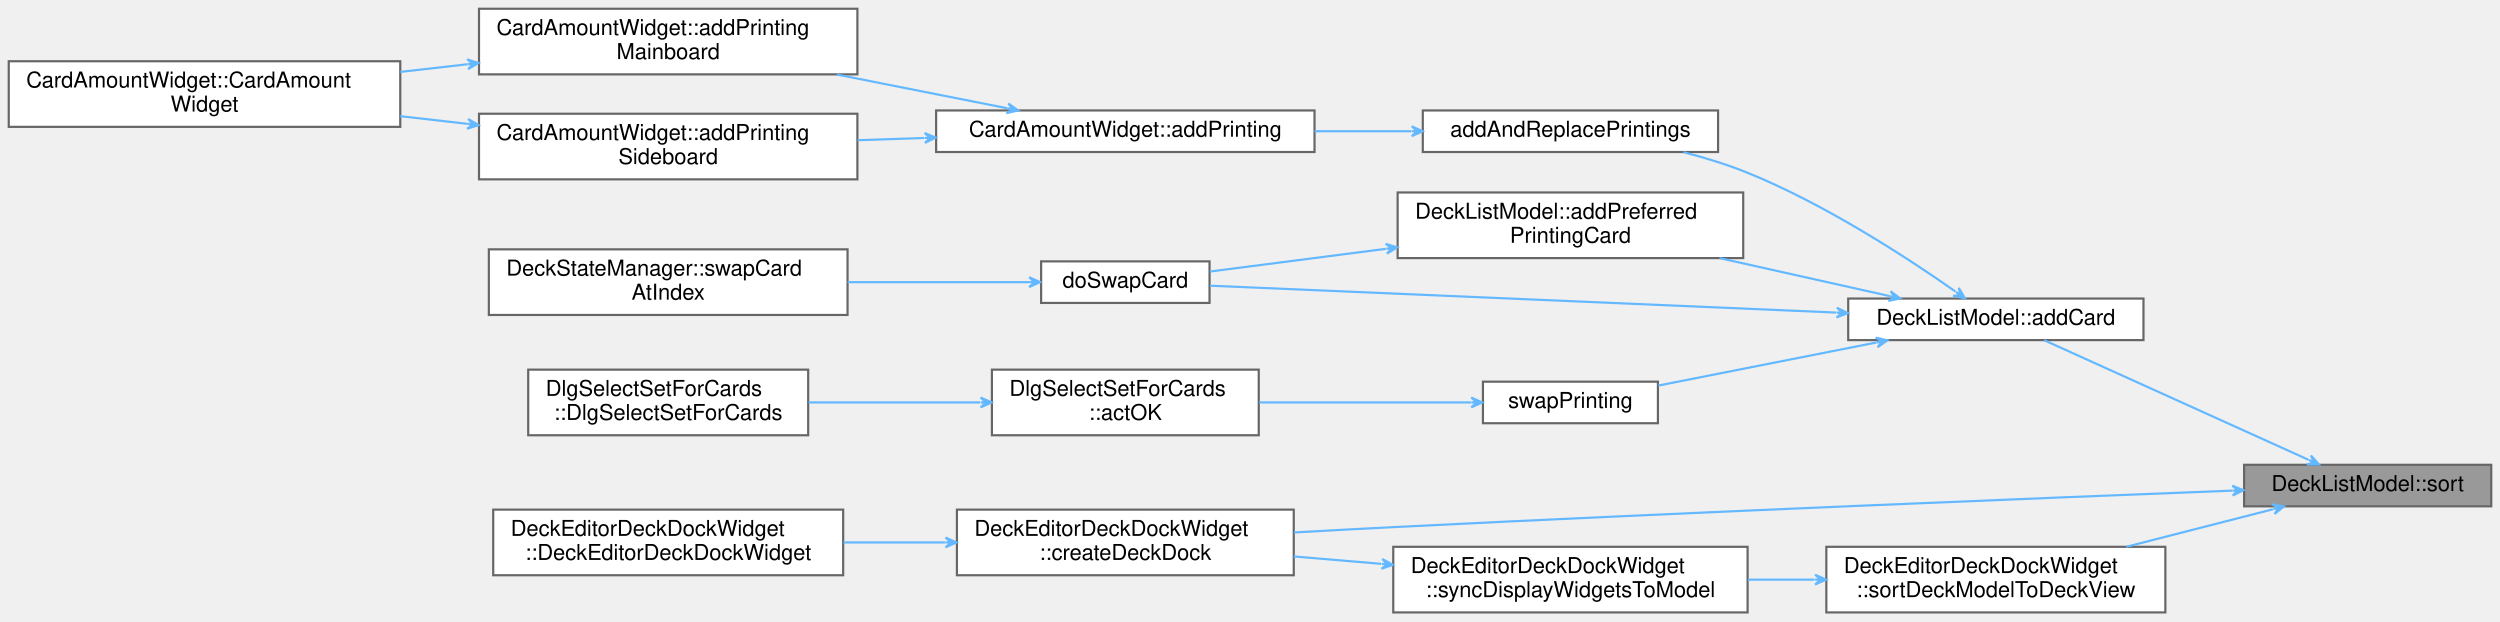
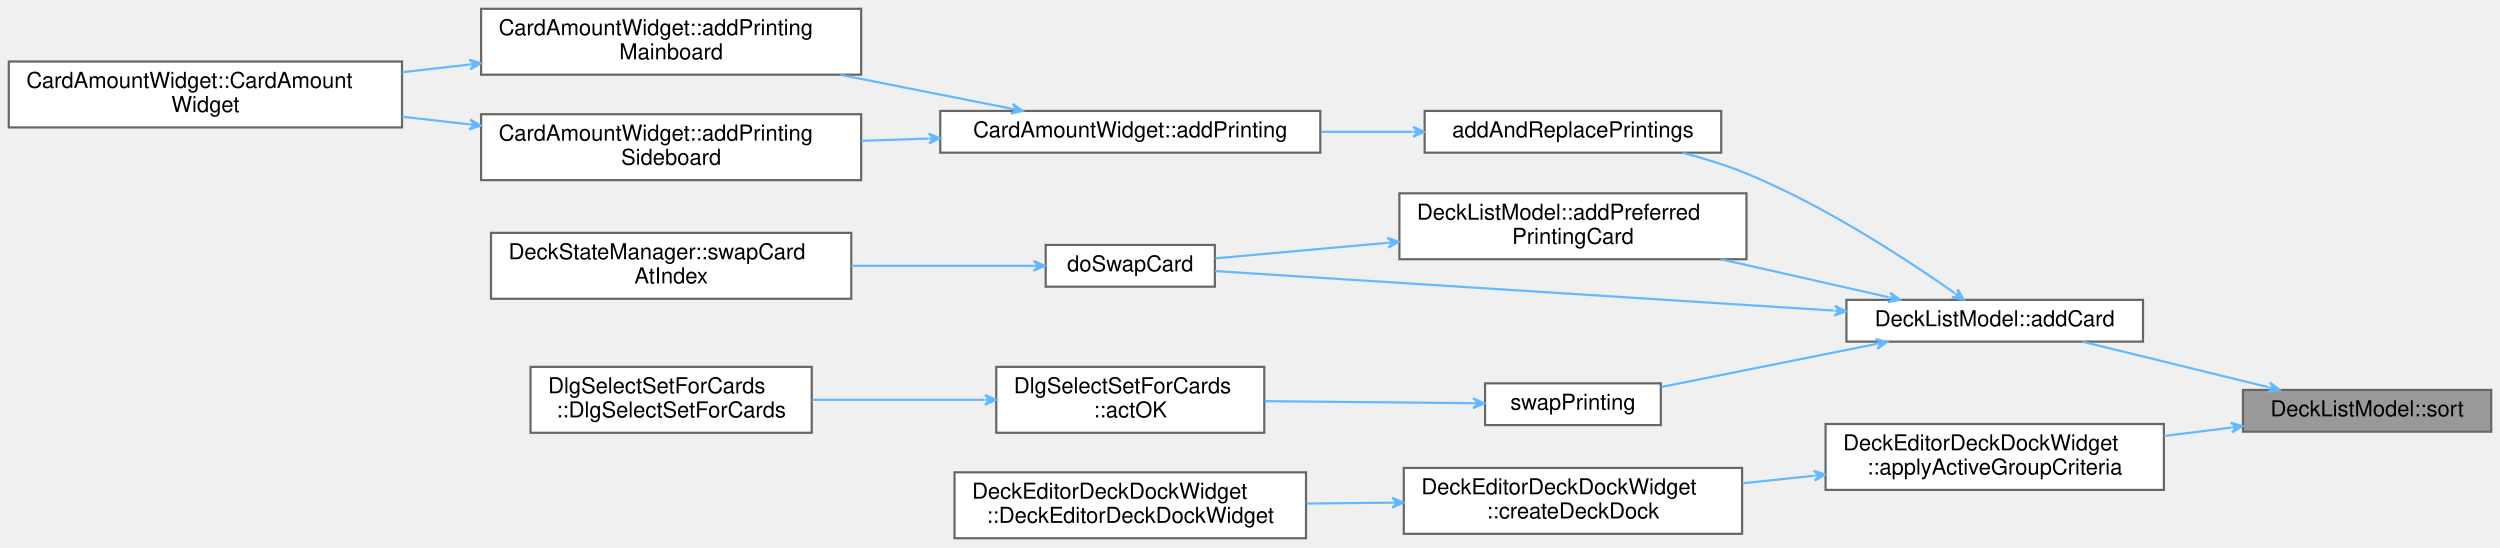
- <svg xmlns="http://www.w3.org/2000/svg" xmlns:xlink="http://www.w3.org/1999/xlink" width="1143pt" height="284pt" viewBox="0.00 0.00 1143.00 284.00">
-   <g id="graph0" class="graph" transform="scale(1 1) rotate(0) translate(4 280)">
+ <svg xmlns="http://www.w3.org/2000/svg" xmlns:xlink="http://www.w3.org/1999/xlink" width="1138pt" height="249pt" viewBox="0.00 0.00 1138.00 249.00">
+   <g id="graph0" class="graph" transform="scale(1 1) rotate(0) translate(4 245)">
    <g id="Node000001" class="node">
      <g id="a_Node000001">
        <a xlink:title=" ">
-           <polygon fill="#999999" stroke="#666666" points="1135,-67.5 1022,-67.5 1022,-48.5 1135,-48.5 1135,-67.5" />
-           <text text-anchor="middle" x="1078.5" y="-55.5" font-family="Helvetica,sans-Serif" font-size="10.00">DeckListModel::sort</text>
+           <polygon fill="#999999" stroke="#666666" points="1130,-67.5 1017,-67.5 1017,-48.5 1130,-48.5 1130,-67.5" />
+           <text text-anchor="middle" x="1073.5" y="-55.5" font-family="Helvetica,sans-Serif" font-size="10.00">DeckListModel::sort</text>
        </a>
      </g>
    </g>
    <g id="Node000002" class="node">
      <g id="a_Node000002">
        <a xlink:href="../../d9/de1/classDeckListModel.html#ac31406c75864382e2499851f3c84460e" target="_top" xlink:title="Adds an ExactCard to the specified zone.">
-           <polygon fill="white" stroke="#666666" points="976,-143.5 841,-143.5 841,-124.5 976,-124.5 976,-143.5" />
-           <text text-anchor="middle" x="908.5" y="-131.5" font-family="Helvetica,sans-Serif" font-size="10.00">DeckListModel::addCard</text>
+           <polygon fill="white" stroke="#666666" points="971.5,-108.5 836.5,-108.5 836.5,-89.5 971.5,-89.5 971.5,-108.5" />
+           <text text-anchor="middle" x="904" y="-96.5" font-family="Helvetica,sans-Serif" font-size="10.00">DeckListModel::addCard</text>
        </a>
      </g>
    </g>
    <g id="edge1_Node000001_Node000002" class="edge">
      <g id="a_edge1_Node000001_Node000002">
        <a xlink:title=" ">
-           <path fill="none" stroke="#63b8ff" d="M1051.49,-69.76C1018.24,-84.81 961.31,-110.56 930.6,-124.45" />
-           <polygon fill="#63b8ff" stroke="#63b8ff" points="1056.22,-67.63 1052.59,-71.74 1053.94,-68.66 1051.67,-69.69 1051.67,-69.69 1051.67,-69.69 1053.94,-68.66 1050.74,-67.64 1056.22,-67.63 1056.22,-67.63" />
+           <path fill="none" stroke="#63b8ff" d="M1028.5,-68.77C1002.25,-75.2 969.22,-83.28 943.93,-89.47" />
+           <polygon fill="#63b8ff" stroke="#63b8ff" points="1033.65,-67.51 1029.33,-70.88 1031.22,-68.1 1028.79,-68.7 1028.79,-68.7 1028.79,-68.7 1031.22,-68.1 1028.26,-66.51 1033.65,-67.51 1033.65,-67.51" />
        </a>
      </g>
    </g>
    <g id="Node000014" class="node">
      <g id="a_Node000014">
-         <a xlink:href="../../d9/df7/classDeckEditorDeckDockWidget.html#af0d083e7f607e47b3fc22a45957c6a6a" target="_top" xlink:title=" ">
-           <polygon fill="white" stroke="#666666" points="587.5,-47 433.5,-47 433.5,-17 587.5,-17 587.5,-47" />
-           <text text-anchor="start" x="441.5" y="-35" font-family="Helvetica,sans-Serif" font-size="10.00">DeckEditorDeckDockWidget</text>
-           <text text-anchor="middle" x="510.5" y="-24" font-family="Helvetica,sans-Serif" font-size="10.00">::createDeckDock</text>
+         <a xlink:href="../../d9/df7/classDeckEditorDeckDockWidget.html#adfb56dc6dd03726355eb507ca96bcbc6" target="_top" xlink:title=" ">
+           <polygon fill="white" stroke="#666666" points="981,-52 827,-52 827,-22 981,-22 981,-52" />
+           <text text-anchor="start" x="835" y="-40" font-family="Helvetica,sans-Serif" font-size="10.00">DeckEditorDeckDockWidget</text>
+           <text text-anchor="middle" x="904" y="-29" font-family="Helvetica,sans-Serif" font-size="10.00">::applyActiveGroupCriteria</text>
        </a>
      </g>
    </g>
    <g id="edge15_Node000001_Node000014" class="edge">
      <g id="a_edge15_Node000001_Node000014">
        <a xlink:title=" ">
-           <path fill="none" stroke="#63b8ff" d="M1016.68,-55.69C931.05,-52.36 770.09,-45.88 633,-39 618.33,-38.26 602.68,-37.41 587.65,-36.56" />
-           <polygon fill="#63b8ff" stroke="#63b8ff" points="1021.7,-55.88 1016.62,-57.94 1019.2,-55.78 1016.71,-55.69 1016.71,-55.69 1016.71,-55.69 1019.2,-55.78 1016.79,-53.44 1021.7,-55.88 1021.7,-55.88" />
-         </a>
-       </g>
-     </g>
-     <g id="Node000016" class="node">
-       <g id="a_Node000016">
-         <a xlink:href="../../d9/df7/classDeckEditorDeckDockWidget.html#afeaa3d6f045a9610561a56deb363ad5b" target="_top" xlink:title=" ">
-           <polygon fill="white" stroke="#666666" points="986,-30 831,-30 831,0 986,0 986,-30" />
-           <text text-anchor="start" x="839" y="-18" font-family="Helvetica,sans-Serif" font-size="10.00">DeckEditorDeckDockWidget</text>
-           <text text-anchor="middle" x="908.5" y="-7" font-family="Helvetica,sans-Serif" font-size="10.00">::sortDeckModelToDeckView</text>
-         </a>
-       </g>
-     </g>
-     <g id="edge17_Node000001_Node000016" class="edge">
-       <g id="a_edge17_Node000001_Node000016">
-         <a xlink:title=" ">
-           <path fill="none" stroke="#63b8ff" d="M1035.15,-47.16C1014.85,-41.96 990.2,-35.66 968.13,-30.01" />
-           <polygon fill="#63b8ff" stroke="#63b8ff" points="1040.22,-48.46 1034.81,-49.4 1037.79,-47.84 1035.37,-47.22 1035.37,-47.22 1035.37,-47.22 1037.79,-47.84 1035.93,-45.04 1040.22,-48.46 1040.22,-48.46" />
+           <path fill="none" stroke="#63b8ff" d="M1011.59,-50.36C1001.69,-49.12 991.32,-47.82 981.11,-46.54" />
+           <polygon fill="#63b8ff" stroke="#63b8ff" points="1016.72,-51.01 1011.48,-52.62 1014.24,-50.7 1011.76,-50.39 1011.76,-50.39 1011.76,-50.39 1014.24,-50.7 1012.04,-48.15 1016.72,-51.01 1016.72,-51.01" />
        </a>
      </g>
    </g>
    <g id="Node000003" class="node">
      <g id="a_Node000003">
        <a xlink:href="../../d1/d29/card__amount__widget_8cpp.html#ad431b00749f2b7e3f48c4ce84f22d61f" target="_top" xlink:title=" ">
-           <polygon fill="white" stroke="#666666" points="781.5,-229.5 646.5,-229.5 646.5,-210.5 781.5,-210.5 781.5,-229.5" />
-           <text text-anchor="middle" x="714" y="-217.5" font-family="Helvetica,sans-Serif" font-size="10.00">addAndReplacePrintings</text>
+           <polygon fill="white" stroke="#666666" points="779.5,-194.5 644.5,-194.5 644.5,-175.5 779.5,-175.5 779.5,-194.5" />
+           <text text-anchor="middle" x="712" y="-182.5" font-family="Helvetica,sans-Serif" font-size="10.00">addAndReplacePrintings</text>
        </a>
      </g>
    </g>
    <g id="edge2_Node000002_Node000003" class="edge">
      <g id="a_edge2_Node000002_Node000003">
        <a xlink:title=" ">
-           <path fill="none" stroke="#63b8ff" d="M890.03,-146.71C868.63,-161.72 830.8,-186.49 795,-201 785.74,-204.75 775.56,-207.88 765.66,-210.43" />
-           <polygon fill="#63b8ff" stroke="#63b8ff" points="894.35,-143.66 891.56,-148.39 892.3,-145.11 890.26,-146.55 890.26,-146.55 890.26,-146.55 892.3,-145.11 888.96,-144.71 894.35,-143.66 894.35,-143.66" />
+           <path fill="none" stroke="#63b8ff" d="M885.61,-111.68C864.3,-126.66 826.62,-151.4 791,-166 781.84,-169.75 771.77,-172.89 761.98,-175.45" />
+           <polygon fill="#63b8ff" stroke="#63b8ff" points="889.9,-108.64 887.12,-113.36 887.86,-110.08 885.82,-111.53 885.82,-111.53 885.82,-111.53 887.86,-110.08 884.52,-109.69 889.9,-108.64 889.9,-108.64" />
        </a>
      </g>
    </g>
    <g id="Node000008" class="node">
      <g id="a_Node000008">
        <a xlink:href="../../d9/de1/classDeckListModel.html#a889fd2a14a47f7433a130ac36562cb17" target="_top" xlink:title="Adds a card using the preferred printing if available.">
-           <polygon fill="white" stroke="#666666" points="793,-192 635,-192 635,-162 793,-162 793,-192" />
-           <text text-anchor="start" x="643" y="-180" font-family="Helvetica,sans-Serif" font-size="10.00">DeckListModel::addPreferred</text>
-           <text text-anchor="middle" x="714" y="-169" font-family="Helvetica,sans-Serif" font-size="10.00">PrintingCard</text>
+           <polygon fill="white" stroke="#666666" points="791,-157 633,-157 633,-127 791,-127 791,-157" />
+           <text text-anchor="start" x="641" y="-145" font-family="Helvetica,sans-Serif" font-size="10.00">DeckListModel::addPreferred</text>
+           <text text-anchor="middle" x="712" y="-134" font-family="Helvetica,sans-Serif" font-size="10.00">PrintingCard</text>
        </a>
      </g>
    </g>
    <g id="edge8_Node000002_Node000008" class="edge">
      <g id="a_edge8_Node000002_Node000008">
        <a xlink:title=" ">
-           <path fill="none" stroke="#63b8ff" d="M859.86,-144.64C836.43,-149.88 807.79,-156.27 782.18,-161.99" />
-           <polygon fill="#63b8ff" stroke="#63b8ff" points="864.78,-143.54 860.39,-146.83 862.34,-144.09 859.9,-144.63 859.9,-144.63 859.9,-144.63 862.34,-144.09 859.41,-142.44 864.78,-143.54 864.78,-143.54" />
+           <path fill="none" stroke="#63b8ff" d="M855.69,-109.71C832.62,-114.93 804.48,-121.3 779.31,-126.99" />
+           <polygon fill="#63b8ff" stroke="#63b8ff" points="860.83,-108.54 856.45,-111.84 858.39,-109.09 855.96,-109.65 855.96,-109.65 855.96,-109.65 858.39,-109.09 855.46,-107.45 860.83,-108.54 860.83,-108.54" />
        </a>
      </g>
    </g>
    <g id="Node000009" class="node">
      <g id="a_Node000009">
        <a xlink:href="../../df/d8c/deck__state__manager_8cpp.html#aa3e1ffa21bd288dfdab1d668da0eee3d" target="_top" xlink:title=" ">
-           <polygon fill="white" stroke="#666666" points="549,-160.5 472,-160.5 472,-141.5 549,-141.5 549,-160.5" />
-           <text text-anchor="middle" x="510.5" y="-148.5" font-family="Helvetica,sans-Serif" font-size="10.00">doSwapCard</text>
+           <polygon fill="white" stroke="#666666" points="549,-133.5 472,-133.5 472,-114.5 549,-114.5 549,-133.5" />
+           <text text-anchor="middle" x="510.5" y="-121.5" font-family="Helvetica,sans-Serif" font-size="10.00">doSwapCard</text>
        </a>
      </g>
    </g>
    <g id="edge11_Node000002_Node000009" class="edge">
      <g id="a_edge11_Node000002_Node000009">
        <a xlink:title=" ">
-           <path fill="none" stroke="#63b8ff" d="M835.55,-137.09C751.27,-140.71 614.83,-146.56 549.17,-149.38" />
-           <polygon fill="#63b8ff" stroke="#63b8ff" points="840.77,-136.86 835.87,-139.33 838.27,-136.97 835.78,-137.08 835.78,-137.08 835.78,-137.08 838.27,-136.97 835.68,-134.83 840.77,-136.86 840.77,-136.86" />
+           <path fill="none" stroke="#63b8ff" d="M830.73,-103.61C747.47,-108.93 613.83,-117.47 549.08,-121.6" />
+           <polygon fill="#63b8ff" stroke="#63b8ff" points="836.14,-103.27 831.3,-105.83 833.65,-103.43 831.15,-103.59 831.15,-103.59 831.15,-103.59 833.65,-103.43 831.01,-101.34 836.14,-103.27 836.14,-103.27" />
        </a>
      </g>
    </g>
    <g id="Node000011" class="node">
      <g id="a_Node000011">
        <a xlink:href="../../dc/d15/dlg__select__set__for__cards_8cpp.html#aaa4cbe22ba5cbc2ae3857b7cbea51283" target="_top" xlink:title=" ">
-           <polygon fill="white" stroke="#666666" points="754,-105.5 674,-105.5 674,-86.5 754,-86.5 754,-105.5" />
-           <text text-anchor="middle" x="714" y="-93.5" font-family="Helvetica,sans-Serif" font-size="10.00">swapPrinting</text>
+           <polygon fill="white" stroke="#666666" points="752,-70.5 672,-70.5 672,-51.5 752,-51.5 752,-70.5" />
+           <text text-anchor="middle" x="712" y="-58.5" font-family="Helvetica,sans-Serif" font-size="10.00">swapPrinting</text>
        </a>
      </g>
    </g>
    <g id="edge12_Node000002_Node000011" class="edge">
      <g id="a_edge12_Node000002_Node000011">
        <a xlink:title=" ">
-           <path fill="none" stroke="#63b8ff" d="M853.91,-123.42C822.27,-117.18 782.91,-109.41 754.18,-103.73" />
-           <polygon fill="#63b8ff" stroke="#63b8ff" points="858.92,-124.41 853.58,-125.65 856.47,-123.93 854.02,-123.44 854.02,-123.44 854.02,-123.44 856.47,-123.93 854.45,-121.24 858.92,-124.41 858.92,-124.41" />
+           <path fill="none" stroke="#63b8ff" d="M850.14,-88.43C819.13,-82.23 780.61,-74.52 752.29,-68.86" />
+           <polygon fill="#63b8ff" stroke="#63b8ff" points="855.05,-89.41 849.71,-90.64 852.6,-88.92 850.15,-88.43 850.15,-88.43 850.15,-88.43 852.6,-88.92 850.59,-86.22 855.05,-89.41 855.05,-89.41" />
        </a>
      </g>
    </g>
    <g id="Node000004" class="node">
      <g id="a_Node000004">
        <a xlink:href="../../dc/d15/classCardAmountWidget.html#ac906400975077c0d604ff7112a489a4f" target="_top" xlink:title="Adds a printing of the card to the specified zone (Mainboard or Sideboard).">
-           <polygon fill="white" stroke="#666666" points="597,-229.5 424,-229.5 424,-210.5 597,-210.5 597,-229.5" />
-           <text text-anchor="middle" x="510.5" y="-217.5" font-family="Helvetica,sans-Serif" font-size="10.00">CardAmountWidget::addPrinting</text>
+           <polygon fill="white" stroke="#666666" points="597,-194.5 424,-194.5 424,-175.5 597,-175.5 597,-194.5" />
+           <text text-anchor="middle" x="510.5" y="-182.5" font-family="Helvetica,sans-Serif" font-size="10.00">CardAmountWidget::addPrinting</text>
        </a>
      </g>
    </g>
    <g id="edge3_Node000003_Node000004" class="edge">
      <g id="a_edge3_Node000003_Node000004">
        <a xlink:title=" ">
-           <path fill="none" stroke="#63b8ff" d="M641.23,-220C626.91,-220 611.74,-220 597.01,-220" />
-           <polygon fill="#63b8ff" stroke="#63b8ff" points="646.46,-220 641.46,-222.25 643.96,-220 641.46,-220 641.46,-220 641.46,-220 643.96,-220 641.46,-217.75 646.46,-220 646.46,-220" />
+           <path fill="none" stroke="#63b8ff" d="M638.95,-185C625.44,-185 611.18,-185 597.3,-185" />
+           <polygon fill="#63b8ff" stroke="#63b8ff" points="644.29,-185 639.29,-187.25 641.79,-185 639.29,-185 639.29,-185 639.29,-185 641.79,-185 639.29,-182.75 644.29,-185 644.29,-185" />
        </a>
      </g>
    </g>
    <g id="Node000005" class="node">
      <g id="a_Node000005">
        <a xlink:href="../../dc/d15/classCardAmountWidget.html#aeba2373a04841c9c9c76b7a1c83d969c" target="_top" xlink:title="Adds a printing to the mainboard zone.">
-           <polygon fill="white" stroke="#666666" points="388,-276 215,-276 215,-246 388,-246 388,-276" />
-           <text text-anchor="start" x="223" y="-264" font-family="Helvetica,sans-Serif" font-size="10.00">CardAmountWidget::addPrinting</text>
-           <text text-anchor="middle" x="301.5" y="-253" font-family="Helvetica,sans-Serif" font-size="10.00">Mainboard</text>
+           <polygon fill="white" stroke="#666666" points="388,-241 215,-241 215,-211 388,-211 388,-241" />
+           <text text-anchor="start" x="223" y="-229" font-family="Helvetica,sans-Serif" font-size="10.00">CardAmountWidget::addPrinting</text>
+           <text text-anchor="middle" x="301.5" y="-218" font-family="Helvetica,sans-Serif" font-size="10.00">Mainboard</text>
        </a>
      </g>
    </g>
    <g id="edge4_Node000004_Node000005" class="edge">
      <g id="a_edge4_Node000004_Node000005">
        <a xlink:title=" ">
-           <path fill="none" stroke="#63b8ff" d="M456.51,-230.5C432.84,-235.18 404.5,-240.8 378.62,-245.92" />
-           <polygon fill="#63b8ff" stroke="#63b8ff" points="461.49,-229.51 457.02,-232.69 459.04,-230 456.59,-230.48 456.59,-230.48 456.59,-230.48 459.04,-230 456.15,-228.27 461.49,-229.51 461.49,-229.51" />
+           <path fill="none" stroke="#63b8ff" d="M456.51,-195.5C432.84,-200.18 404.5,-205.8 378.62,-210.92" />
+           <polygon fill="#63b8ff" stroke="#63b8ff" points="461.49,-194.51 457.02,-197.69 459.04,-195 456.59,-195.48 456.59,-195.48 456.59,-195.48 459.04,-195 456.15,-193.27 461.49,-194.51 461.49,-194.51" />
        </a>
      </g>
    </g>
    <g id="Node000007" class="node">
      <g id="a_Node000007">
        <a xlink:href="../../dc/d15/classCardAmountWidget.html#aedf81cc186bace12827aa73b0eede4e1" target="_top" xlink:title="Adds a printing to the sideboard zone.">
-           <polygon fill="white" stroke="#666666" points="388,-228 215,-228 215,-198 388,-198 388,-228" />
-           <text text-anchor="start" x="223" y="-216" font-family="Helvetica,sans-Serif" font-size="10.00">CardAmountWidget::addPrinting</text>
-           <text text-anchor="middle" x="301.5" y="-205" font-family="Helvetica,sans-Serif" font-size="10.00">Sideboard</text>
+           <polygon fill="white" stroke="#666666" points="388,-193 215,-193 215,-163 388,-163 388,-193" />
+           <text text-anchor="start" x="223" y="-181" font-family="Helvetica,sans-Serif" font-size="10.00">CardAmountWidget::addPrinting</text>
+           <text text-anchor="middle" x="301.5" y="-170" font-family="Helvetica,sans-Serif" font-size="10.00">Sideboard</text>
        </a>
      </g>
    </g>
    <g id="edge6_Node000004_Node000007" class="edge">
      <g id="a_edge6_Node000004_Node000007">
        <a xlink:title=" ">
-           <path fill="none" stroke="#63b8ff" d="M418.54,-216.92C408.43,-216.58 398.16,-216.23 388.12,-215.9" />
-           <polygon fill="#63b8ff" stroke="#63b8ff" points="423.81,-217.1 418.74,-219.18 421.31,-217.02 418.81,-216.93 418.81,-216.93 418.81,-216.93 421.31,-217.02 418.89,-214.68 423.81,-217.1 423.81,-217.1" />
+           <path fill="none" stroke="#63b8ff" d="M418.54,-181.92C408.43,-181.58 398.16,-181.23 388.12,-180.9" />
+           <polygon fill="#63b8ff" stroke="#63b8ff" points="423.81,-182.1 418.74,-184.18 421.31,-182.02 418.81,-181.93 418.81,-181.93 418.81,-181.93 421.31,-182.02 418.89,-179.68 423.81,-182.1 423.81,-182.1" />
        </a>
      </g>
    </g>
    <g id="Node000006" class="node">
      <g id="a_Node000006">
        <a xlink:href="../../dc/d15/classCardAmountWidget.html#aa53fea0b4b7d37ba10b5982720aeadd8" target="_top" xlink:title="Constructs a widget for displaying and controlling the card count in a specific zone.">
-           <polygon fill="white" stroke="#666666" points="179,-252 0,-252 0,-222 179,-222 179,-252" />
-           <text text-anchor="start" x="8" y="-240" font-family="Helvetica,sans-Serif" font-size="10.00">CardAmountWidget::CardAmount</text>
-           <text text-anchor="middle" x="89.5" y="-229" font-family="Helvetica,sans-Serif" font-size="10.00">Widget</text>
+           <polygon fill="white" stroke="#666666" points="179,-217 0,-217 0,-187 179,-187 179,-217" />
+           <text text-anchor="start" x="8" y="-205" font-family="Helvetica,sans-Serif" font-size="10.00">CardAmountWidget::CardAmount</text>
+           <text text-anchor="middle" x="89.5" y="-194" font-family="Helvetica,sans-Serif" font-size="10.00">Widget</text>
        </a>
      </g>
    </g>
    <g id="edge5_Node000005_Node000006" class="edge">
      <g id="a_edge5_Node000005_Node000006">
        <a xlink:title=" ">
-           <path fill="none" stroke="#63b8ff" d="M209.79,-250.63C199.58,-249.47 189.19,-248.28 179.01,-247.12" />
-           <polygon fill="#63b8ff" stroke="#63b8ff" points="214.78,-251.2 209.56,-252.87 212.3,-250.92 209.81,-250.64 209.81,-250.64 209.81,-250.64 212.3,-250.92 210.07,-248.4 214.78,-251.2 214.78,-251.2" />
+           <path fill="none" stroke="#63b8ff" d="M209.79,-215.63C199.58,-214.47 189.19,-213.28 179.01,-212.12" />
+           <polygon fill="#63b8ff" stroke="#63b8ff" points="214.78,-216.2 209.56,-217.87 212.3,-215.92 209.81,-215.64 209.81,-215.64 209.81,-215.64 212.3,-215.92 210.07,-213.4 214.78,-216.2 214.78,-216.2" />
        </a>
      </g>
    </g>
    <g id="edge7_Node000007_Node000006" class="edge">
      <g id="a_edge7_Node000007_Node000006">
        <a xlink:title=" ">
-           <path fill="none" stroke="#63b8ff" d="M209.79,-223.37C199.58,-224.53 189.19,-225.72 179.01,-226.88" />
-           <polygon fill="#63b8ff" stroke="#63b8ff" points="214.78,-222.8 210.07,-225.6 212.3,-223.08 209.81,-223.36 209.81,-223.36 209.81,-223.36 212.3,-223.08 209.56,-221.13 214.78,-222.8 214.78,-222.8" />
+           <path fill="none" stroke="#63b8ff" d="M209.79,-188.37C199.58,-189.53 189.19,-190.72 179.01,-191.88" />
+           <polygon fill="#63b8ff" stroke="#63b8ff" points="214.78,-187.8 210.07,-190.6 212.3,-188.08 209.81,-188.36 209.81,-188.36 209.81,-188.36 212.3,-188.08 209.56,-186.13 214.78,-187.8 214.78,-187.8" />
        </a>
      </g>
    </g>
    <g id="edge9_Node000008_Node000009" class="edge">
      <g id="a_edge9_Node000008_Node000009">
        <a xlink:title=" ">
-           <path fill="none" stroke="#63b8ff" d="M629.61,-166.24C601.64,-162.63 571.84,-158.79 549.16,-155.86" />
-           <polygon fill="#63b8ff" stroke="#63b8ff" points="634.81,-166.91 629.56,-168.5 632.33,-166.59 629.85,-166.27 629.85,-166.27 629.85,-166.27 632.33,-166.59 630.14,-164.04 634.81,-166.91 634.81,-166.91" />
+           <path fill="none" stroke="#63b8ff" d="M627.65,-134.48C600.39,-132.02 571.43,-129.41 549.26,-127.41" />
+           <polygon fill="#63b8ff" stroke="#63b8ff" points="632.72,-134.94 627.54,-136.73 630.24,-134.71 627.75,-134.49 627.75,-134.49 627.75,-134.49 630.24,-134.71 627.95,-132.25 632.72,-134.94 632.72,-134.94" />
        </a>
      </g>
    </g>
    <g id="Node000010" class="node">
      <g id="a_Node000010">
        <a xlink:href="../../dd/dab/classDeckStateManager.html#aac8bb40a3b2705db7a04cf880972e63f" target="_top" xlink:title="Swaps one copy of the card at the given index between the maindeck and sideboard. No-ops if index is ...">
-           <polygon fill="white" stroke="#666666" points="383.5,-166 219.5,-166 219.5,-136 383.5,-136 383.5,-166" />
-           <text text-anchor="start" x="227.5" y="-154" font-family="Helvetica,sans-Serif" font-size="10.00">DeckStateManager::swapCard</text>
-           <text text-anchor="middle" x="301.5" y="-143" font-family="Helvetica,sans-Serif" font-size="10.00">AtIndex</text>
+           <polygon fill="white" stroke="#666666" points="383.5,-139 219.5,-139 219.5,-109 383.5,-109 383.5,-139" />
+           <text text-anchor="start" x="227.5" y="-127" font-family="Helvetica,sans-Serif" font-size="10.00">DeckStateManager::swapCard</text>
+           <text text-anchor="middle" x="301.5" y="-116" font-family="Helvetica,sans-Serif" font-size="10.00">AtIndex</text>
        </a>
      </g>
    </g>
    <g id="edge10_Node000009_Node000010" class="edge">
      <g id="a_edge10_Node000009_Node000010">
        <a xlink:title=" ">
-           <path fill="none" stroke="#63b8ff" d="M466.52,-151C442.53,-151 411.85,-151 383.54,-151" />
-           <polygon fill="#63b8ff" stroke="#63b8ff" points="471.53,-151 466.53,-153.25 469.03,-151 466.53,-151 466.53,-151 466.53,-151 469.03,-151 466.53,-148.75 471.53,-151 471.53,-151" />
+           <path fill="none" stroke="#63b8ff" d="M466.52,-124C442.53,-124 411.85,-124 383.54,-124" />
+           <polygon fill="#63b8ff" stroke="#63b8ff" points="471.53,-124 466.53,-126.25 469.03,-124 466.53,-124 466.53,-124 466.53,-124 469.03,-124 466.53,-121.75 471.53,-124 471.53,-124" />
        </a>
      </g>
    </g>
    <g id="Node000012" class="node">
      <g id="a_Node000012">
        <a xlink:href="../../de/d26/classDlgSelectSetForCards.html#afc4fba26e6ae2ded0871a40cc35de04e" target="_top" xlink:title=" ">
-           <polygon fill="white" stroke="#666666" points="571.5,-111 449.5,-111 449.5,-81 571.5,-81 571.5,-111" />
-           <text text-anchor="start" x="457.5" y="-99" font-family="Helvetica,sans-Serif" font-size="10.00">DlgSelectSetForCards</text>
-           <text text-anchor="middle" x="510.5" y="-88" font-family="Helvetica,sans-Serif" font-size="10.00">::actOK</text>
+           <polygon fill="white" stroke="#666666" points="571.5,-78 449.5,-78 449.5,-48 571.5,-48 571.5,-78" />
+           <text text-anchor="start" x="457.5" y="-66" font-family="Helvetica,sans-Serif" font-size="10.00">DlgSelectSetForCards</text>
+           <text text-anchor="middle" x="510.5" y="-55" font-family="Helvetica,sans-Serif" font-size="10.00">::actOK</text>
        </a>
      </g>
    </g>
    <g id="edge13_Node000011_Node000012" class="edge">
      <g id="a_edge13_Node000011_Node000012">
        <a xlink:title=" ">
-           <path fill="none" stroke="#63b8ff" d="M668.47,-96C640.04,-96 602.82,-96 571.77,-96" />
-           <polygon fill="#63b8ff" stroke="#63b8ff" points="673.67,-96 668.67,-98.25 671.17,-96 668.67,-96 668.67,-96 668.67,-96 671.17,-96 668.67,-93.75 673.67,-96 673.67,-96" />
+           <path fill="none" stroke="#63b8ff" d="M666.47,-61.45C638.53,-61.73 602.16,-62.09 571.67,-62.4" />
+           <polygon fill="#63b8ff" stroke="#63b8ff" points="671.59,-61.4 666.61,-63.7 669.09,-61.42 666.59,-61.45 666.59,-61.45 666.59,-61.45 669.09,-61.42 666.56,-59.2 671.59,-61.4 671.59,-61.4" />
        </a>
      </g>
    </g>
    <g id="Node000013" class="node">
      <g id="a_Node000013">
        <a xlink:href="../../de/d26/classDlgSelectSetForCards.html#a5dcdea65584bb80ef387657cd1b11bed" target="_top" xlink:title=" ">
-           <polygon fill="white" stroke="#666666" points="365.5,-111 237.5,-111 237.5,-81 365.5,-81 365.5,-111" />
-           <text text-anchor="start" x="245.5" y="-99" font-family="Helvetica,sans-Serif" font-size="10.00">DlgSelectSetForCards</text>
-           <text text-anchor="middle" x="301.5" y="-88" font-family="Helvetica,sans-Serif" font-size="10.00">::DlgSelectSetForCards</text>
+           <polygon fill="white" stroke="#666666" points="365.5,-78 237.5,-78 237.5,-48 365.5,-48 365.5,-78" />
+           <text text-anchor="start" x="245.5" y="-66" font-family="Helvetica,sans-Serif" font-size="10.00">DlgSelectSetForCards</text>
+           <text text-anchor="middle" x="301.5" y="-55" font-family="Helvetica,sans-Serif" font-size="10.00">::DlgSelectSetForCards</text>
        </a>
      </g>
    </g>
    <g id="edge14_Node000012_Node000013" class="edge">
      <g id="a_edge14_Node000012_Node000013">
        <a xlink:title=" ">
-           <path fill="none" stroke="#63b8ff" d="M444.06,-96C419.01,-96 390.52,-96 365.69,-96" />
-           <polygon fill="#63b8ff" stroke="#63b8ff" points="449.35,-96 444.35,-98.25 446.85,-96 444.35,-96 444.35,-96 444.35,-96 446.85,-96 444.35,-93.75 449.35,-96 449.35,-96" />
+           <path fill="none" stroke="#63b8ff" d="M444.06,-63C419.01,-63 390.52,-63 365.69,-63" />
+           <polygon fill="#63b8ff" stroke="#63b8ff" points="449.35,-63 444.35,-65.25 446.85,-63 444.35,-63 444.35,-63 444.35,-63 446.85,-63 444.35,-60.75 449.35,-63 449.35,-63" />
        </a>
      </g>
    </g>
    <g id="Node000015" class="node">
      <g id="a_Node000015">
-         <a xlink:href="../../d9/df7/classDeckEditorDeckDockWidget.html#a5622dc70448c02427ce3511f07a8531c" target="_top" xlink:title=" ">
-           <polygon fill="white" stroke="#666666" points="381.5,-47 221.5,-47 221.5,-17 381.5,-17 381.5,-47" />
-           <text text-anchor="start" x="229.5" y="-35" font-family="Helvetica,sans-Serif" font-size="10.00">DeckEditorDeckDockWidget</text>
-           <text text-anchor="middle" x="301.5" y="-24" font-family="Helvetica,sans-Serif" font-size="10.00">::DeckEditorDeckDockWidget</text>
+         <a xlink:href="../../d9/df7/classDeckEditorDeckDockWidget.html#af0d083e7f607e47b3fc22a45957c6a6a" target="_top" xlink:title=" ">
+           <polygon fill="white" stroke="#666666" points="789,-32 635,-32 635,-2 789,-2 789,-32" />
+           <text text-anchor="start" x="643" y="-20" font-family="Helvetica,sans-Serif" font-size="10.00">DeckEditorDeckDockWidget</text>
+           <text text-anchor="middle" x="712" y="-9" font-family="Helvetica,sans-Serif" font-size="10.00">::createDeckDock</text>
        </a>
      </g>
    </g>
    <g id="edge16_Node000014_Node000015" class="edge">
      <g id="a_edge16_Node000014_Node000015">
        <a xlink:title=" ">
-           <path fill="none" stroke="#63b8ff" d="M428.14,-32C412.85,-32 396.88,-32 381.66,-32" />
-           <polygon fill="#63b8ff" stroke="#63b8ff" points="433.3,-32 428.3,-34.25 430.8,-32 428.3,-32 428.3,-32 428.3,-32 430.8,-32 428.3,-29.75 433.3,-32 433.3,-32" />
-         </a>
-       </g>
-     </g>
-     <g id="Node000017" class="node">
-       <g id="a_Node000017">
-         <a xlink:href="../../d9/df7/classDeckEditorDeckDockWidget.html#a09b8551959c1d4514c16b24967f541f5" target="_top" xlink:title=" ">
-           <polygon fill="white" stroke="#666666" points="795,-30 633,-30 633,0 795,0 795,-30" />
-           <text text-anchor="start" x="641" y="-18" font-family="Helvetica,sans-Serif" font-size="10.00">DeckEditorDeckDockWidget</text>
-           <text text-anchor="middle" x="714" y="-7" font-family="Helvetica,sans-Serif" font-size="10.00">::syncDisplayWidgetsToModel</text>
-         </a>
-       </g>
-     </g>
-     <g id="edge18_Node000016_Node000017" class="edge">
-       <g id="a_edge18_Node000016_Node000017">
-         <a xlink:title=" ">
-           <path fill="none" stroke="#63b8ff" d="M825.61,-15C815.52,-15 805.22,-15 795.16,-15" />
-           <polygon fill="#63b8ff" stroke="#63b8ff" points="830.87,-15 825.87,-17.25 828.37,-15 825.87,-15 825.87,-15 825.87,-15 828.37,-15 825.87,-12.75 830.87,-15 830.87,-15" />
-         </a>
-       </g>
-     </g>
-     <g id="edge19_Node000017_Node000014" class="edge">
-       <g id="a_edge19_Node000017_Node000014">
-         <a xlink:title=" ">
-           <path fill="none" stroke="#63b8ff" d="M627.51,-22.21C614.22,-23.33 600.57,-24.49 587.51,-25.59" />
-           <polygon fill="#63b8ff" stroke="#63b8ff" points="632.78,-21.77 627.99,-24.43 630.29,-21.98 627.8,-22.19 627.8,-22.19 627.8,-22.19 630.29,-21.98 627.61,-19.95 632.78,-21.77 632.78,-21.77" />
+           <path fill="none" stroke="#63b8ff" d="M821.56,-28.43C810.82,-27.3 799.85,-26.14 789.2,-25.02" />
+           <polygon fill="#63b8ff" stroke="#63b8ff" points="826.81,-28.98 821.61,-30.69 824.33,-28.72 821.84,-28.46 821.84,-28.46 821.84,-28.46 824.33,-28.72 822.08,-26.22 826.81,-28.98 826.81,-28.98" />
+         </a>
+       </g>
+     </g>
+     <g id="Node000016" class="node">
+       <g id="a_Node000016">
+         <a xlink:href="../../d9/df7/classDeckEditorDeckDockWidget.html#a5622dc70448c02427ce3511f07a8531c" target="_top" xlink:title=" ">
+           <polygon fill="white" stroke="#666666" points="590.5,-30 430.5,-30 430.5,0 590.5,0 590.5,-30" />
+           <text text-anchor="start" x="438.5" y="-18" font-family="Helvetica,sans-Serif" font-size="10.00">DeckEditorDeckDockWidget</text>
+           <text text-anchor="middle" x="510.5" y="-7" font-family="Helvetica,sans-Serif" font-size="10.00">::DeckEditorDeckDockWidget</text>
+         </a>
+       </g>
+     </g>
+     <g id="edge17_Node000015_Node000016" class="edge">
+       <g id="a_edge17_Node000015_Node000016">
+         <a xlink:title=" ">
+           <path fill="none" stroke="#63b8ff" d="M629.63,-16.18C616.78,-16.06 603.51,-15.92 590.71,-15.79" />
+           <polygon fill="#63b8ff" stroke="#63b8ff" points="634.72,-16.24 629.7,-18.43 632.22,-16.21 629.72,-16.19 629.72,-16.19 629.72,-16.19 632.22,-16.21 629.75,-13.94 634.72,-16.24 634.72,-16.24" />
        </a>
      </g>
    </g>
  </g>
</svg>
